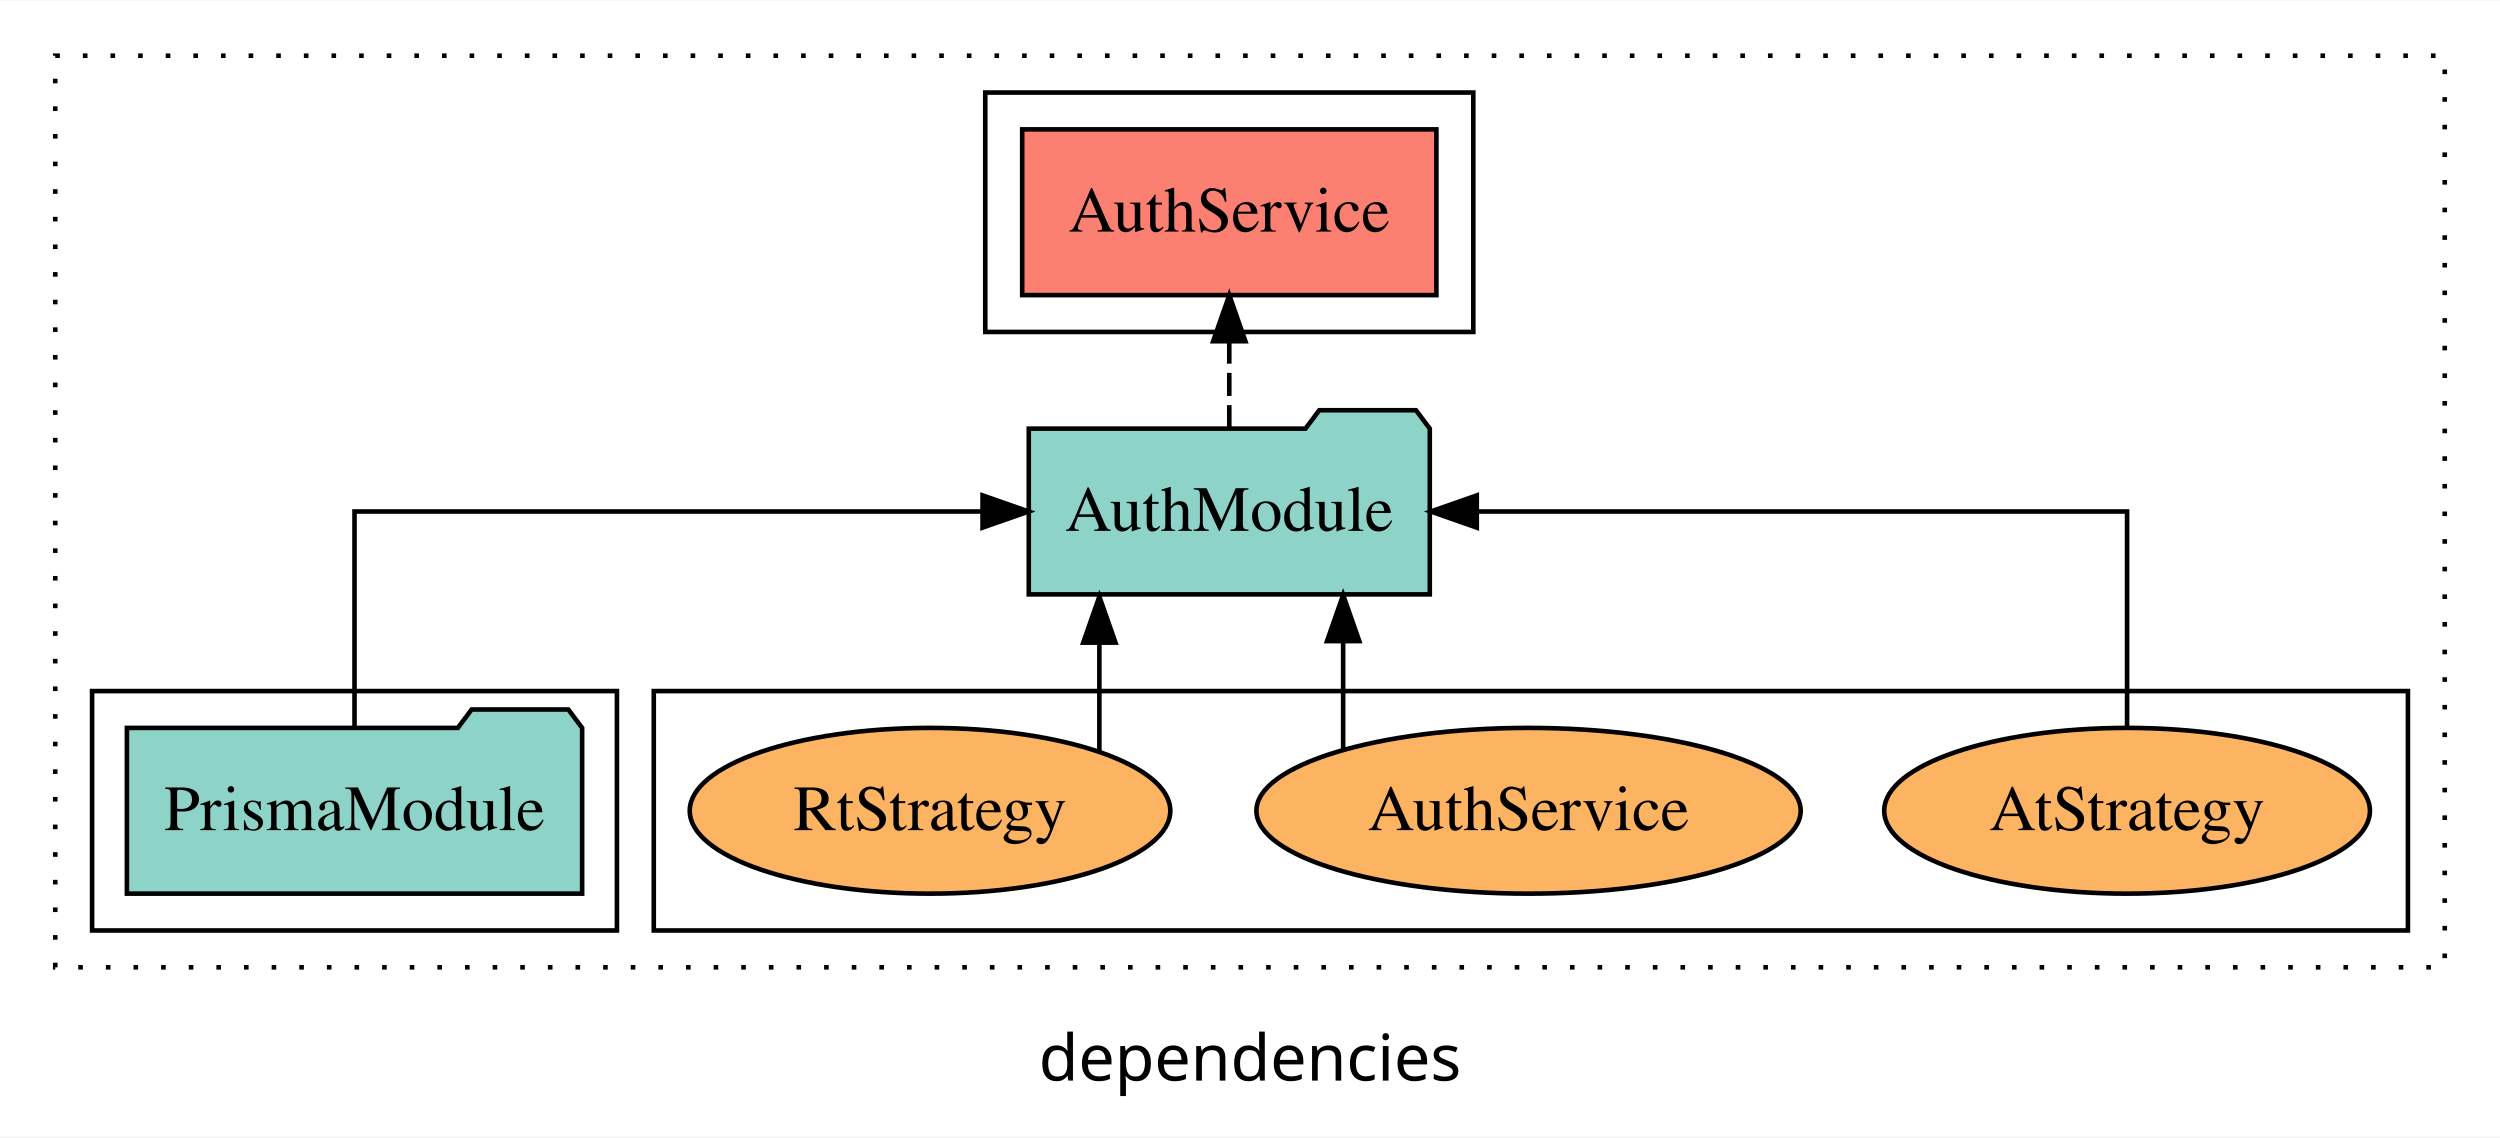
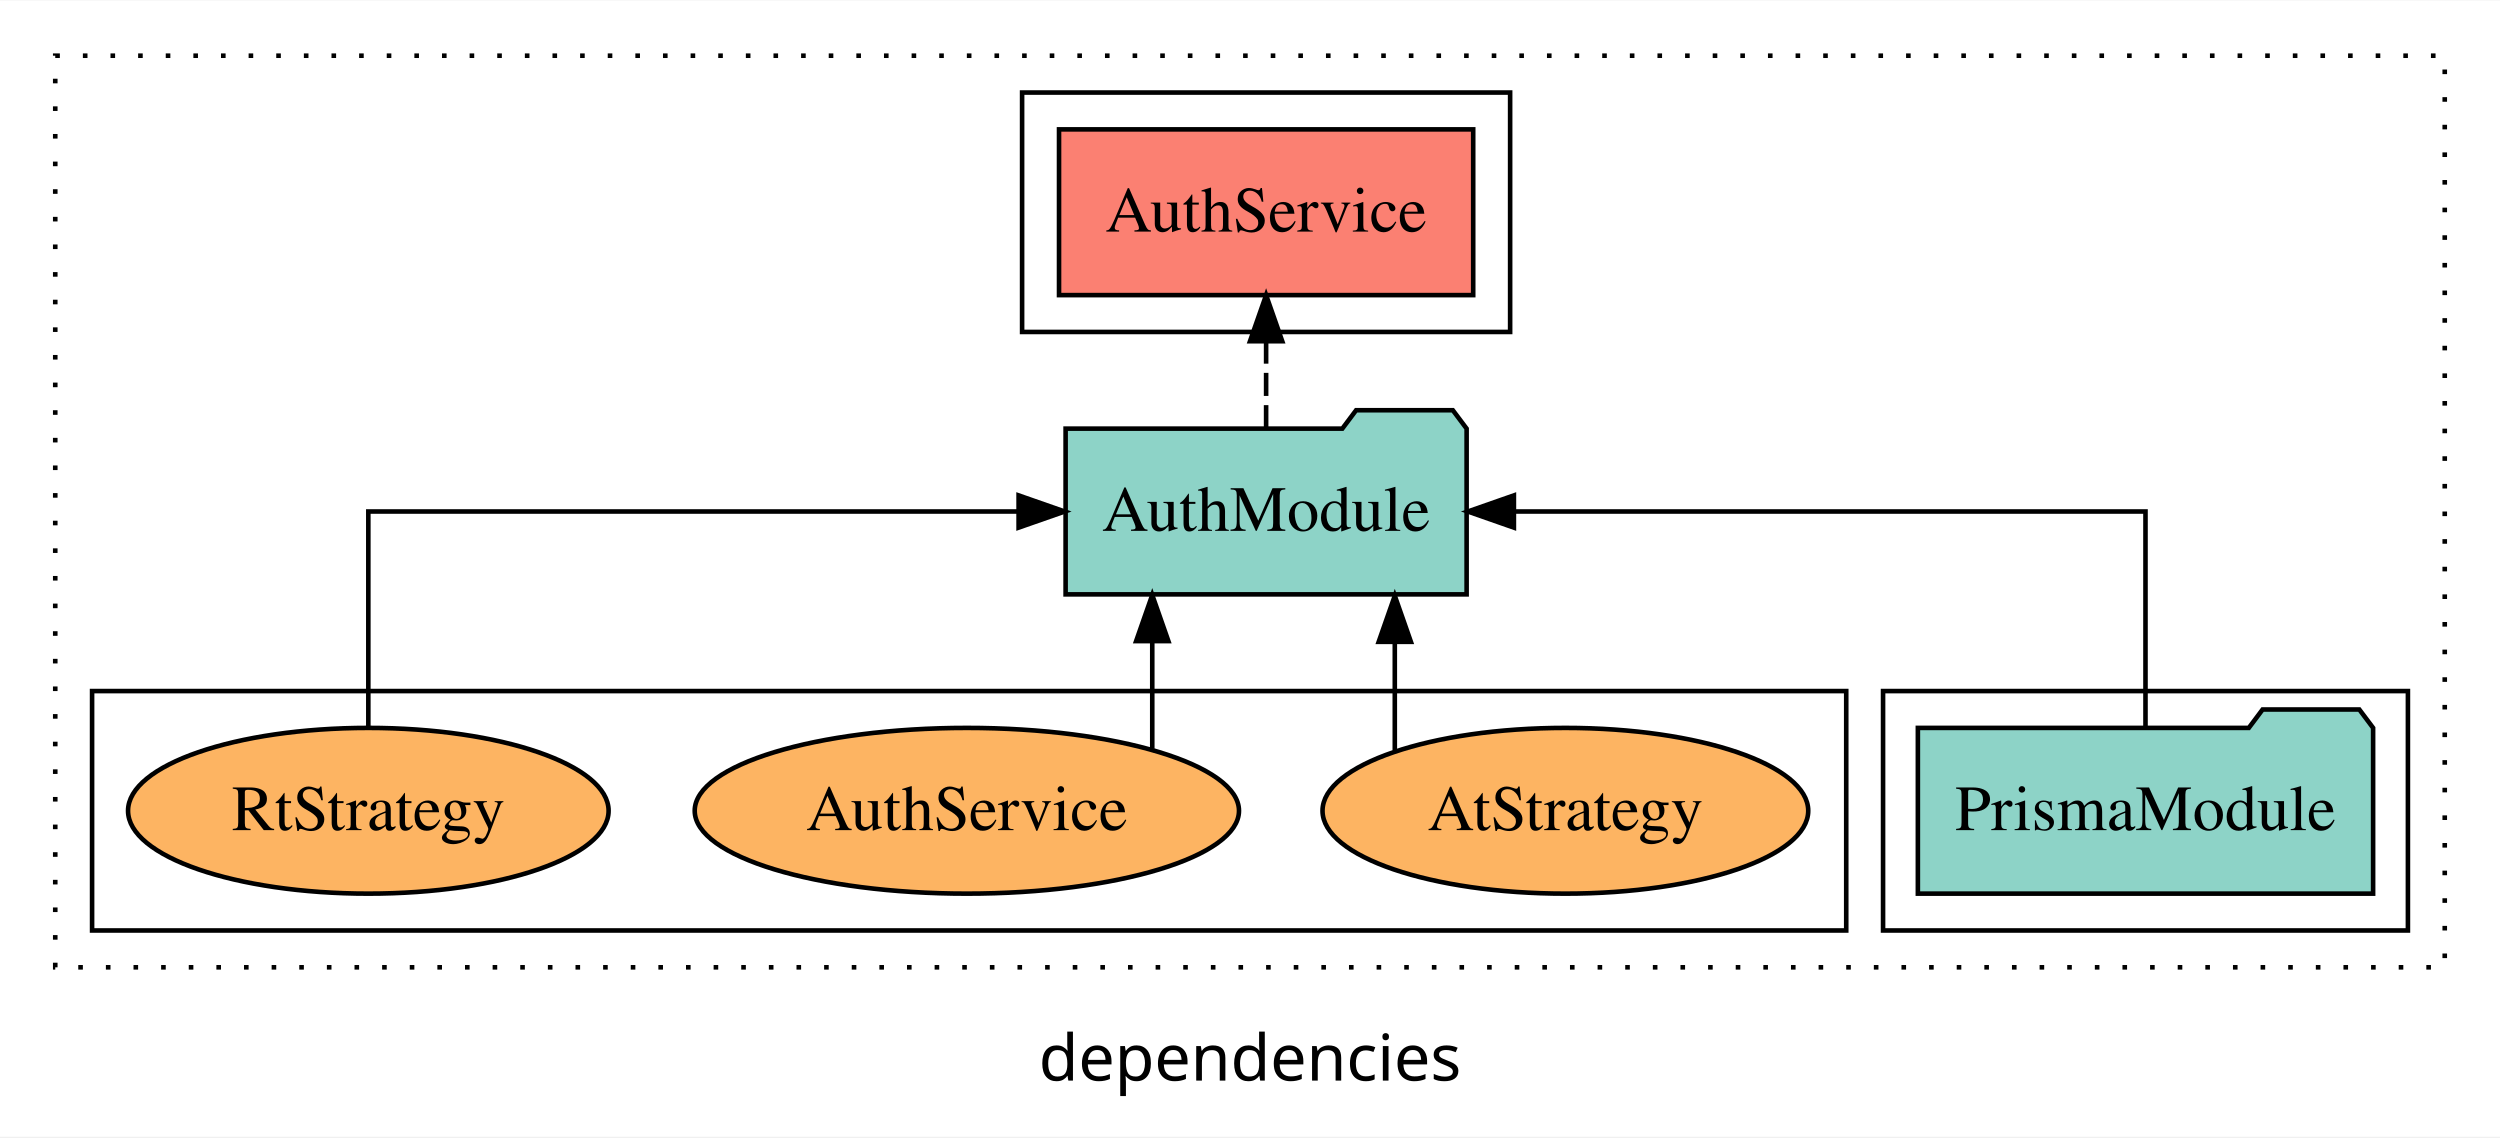
<svg xmlns="http://www.w3.org/2000/svg" width="543pt" height="247pt" viewBox="0.00 0.00 543.00 246.80">
  <g id="graph0" class="graph" transform="scale(1 1) rotate(0) translate(4 242.8)">
    <polygon fill="white" stroke="transparent" points="-4,4 -4,-242.8 539,-242.8 539,4 -4,4" />
    <text text-anchor="middle" x="267.5" y="-8.2" font-family="sans-serif" font-size="14.00">dependencies</text>
    <g id="clust1" class="cluster">
      <polygon fill="none" stroke="black" stroke-dasharray="1,5" points="8,-32.8 8,-230.8 527,-230.8 527,-32.8 8,-32.8" />
    </g>
    <g id="clust4" class="cluster">
-       <polygon fill="none" stroke="black" points="210,-170.8 210,-222.8 316,-222.8 316,-170.8 210,-170.8" />
+       <polygon fill="none" stroke="black" points="218,-170.8 218,-222.8 324,-222.8 324,-170.8 218,-170.8" />
+     </g>
+     <g id="clust3" class="cluster">
+       <polygon fill="none" stroke="black" points="405,-40.8 405,-92.8 519,-92.8 519,-40.8 405,-40.8" />
    </g>
    <g id="clust6" class="cluster">
-       <polygon fill="none" stroke="black" points="138,-40.8 138,-92.8 519,-92.8 519,-40.8 138,-40.8" />
-     </g>
-     <g id="clust3" class="cluster">
-       <polygon fill="none" stroke="black" points="16,-40.8 16,-92.8 130,-92.8 130,-40.8 16,-40.8" />
+       <polygon fill="none" stroke="black" points="16,-40.8 16,-92.8 397,-92.8 397,-40.8 16,-40.8" />
    </g>
    <g id="node1" class="node">
-       <polygon fill="#8dd3c7" stroke="black" points="122.44,-84.8 119.44,-88.8 98.44,-88.8 95.44,-84.8 23.56,-84.8 23.56,-48.8 122.44,-48.8 122.44,-84.8" />
-       <text text-anchor="middle" x="73" y="-62.6" font-family="Times,serif" font-size="14.00">PrismaModule</text>
+       <polygon fill="#8dd3c7" stroke="black" points="511.44,-84.8 508.44,-88.8 487.44,-88.8 484.44,-84.8 412.56,-84.8 412.56,-48.8 511.44,-48.8 511.44,-84.8" />
+       <text text-anchor="middle" x="462" y="-62.6" font-family="Times,serif" font-size="14.00">PrismaModule</text>
    </g>
    <g id="node2" class="node">
-       <polygon fill="#8dd3c7" stroke="black" points="306.55,-149.8 303.55,-153.8 282.55,-153.8 279.55,-149.8 219.45,-149.8 219.45,-113.8 306.55,-113.8 306.55,-149.8" />
-       <text text-anchor="middle" x="263" y="-127.6" font-family="Times,serif" font-size="14.00">AuthModule</text>
+       <polygon fill="#8dd3c7" stroke="black" points="314.55,-149.8 311.55,-153.8 290.55,-153.8 287.55,-149.8 227.45,-149.8 227.45,-113.8 314.55,-113.8 314.55,-149.8" />
+       <text text-anchor="middle" x="271" y="-127.6" font-family="Times,serif" font-size="14.00">AuthModule</text>
    </g>
    <g id="edge1" class="edge">
-       <path fill="none" stroke="black" d="M73,-84.91C73,-104.14 73,-131.8 73,-131.8 73,-131.8 209.41,-131.8 209.41,-131.8" />
-       <polygon fill="black" stroke="black" points="209.41,-135.3 219.41,-131.8 209.41,-128.3 209.41,-135.3" />
+       <path fill="none" stroke="black" d="M462,-84.91C462,-104.14 462,-131.8 462,-131.8 462,-131.8 324.82,-131.8 324.82,-131.8" />
+       <polygon fill="black" stroke="black" points="324.82,-128.3 314.82,-131.8 324.82,-135.3 324.82,-128.3" />
    </g>
    <g id="node3" class="node">
-       <polygon fill="#fb8072" stroke="black" points="307.98,-214.8 218.02,-214.8 218.02,-178.8 307.98,-178.8 307.98,-214.8" />
-       <text text-anchor="middle" x="263" y="-192.6" font-family="Times,serif" font-size="14.00">AuthService </text>
+       <polygon fill="#fb8072" stroke="black" points="315.98,-214.8 226.02,-214.8 226.02,-178.8 315.98,-178.8 315.98,-214.8" />
+       <text text-anchor="middle" x="271" y="-192.6" font-family="Times,serif" font-size="14.00">AuthService </text>
    </g>
    <g id="edge2" class="edge">
-       <path fill="none" stroke="black" stroke-dasharray="5,2" d="M263,-149.91C263,-149.91 263,-168.79 263,-168.79" />
-       <polygon fill="black" stroke="black" points="259.5,-168.79 263,-178.79 266.5,-168.79 259.5,-168.79" />
+       <path fill="none" stroke="black" stroke-dasharray="5,2" d="M271,-149.91C271,-149.91 271,-168.79 271,-168.79" />
+       <polygon fill="black" stroke="black" points="267.5,-168.79 271,-178.79 274.5,-168.79 267.5,-168.79" />
    </g>
    <g id="node4" class="node">
-       <ellipse fill="#fdb462" stroke="black" cx="458" cy="-66.8" rx="52.75" ry="18" />
-       <text text-anchor="middle" x="458" y="-62.6" font-family="Times,serif" font-size="14.00">AtStrategy</text>
+       <ellipse fill="#fdb462" stroke="black" cx="336" cy="-66.8" rx="52.75" ry="18" />
+       <text text-anchor="middle" x="336" y="-62.6" font-family="Times,serif" font-size="14.00">AtStrategy</text>
    </g>
    <g id="edge3" class="edge">
-       <path fill="none" stroke="black" d="M458,-84.91C458,-104.14 458,-131.8 458,-131.8 458,-131.8 316.76,-131.8 316.76,-131.8" />
-       <polygon fill="black" stroke="black" points="316.76,-128.3 306.76,-131.8 316.76,-135.3 316.76,-128.3" />
+       <path fill="none" stroke="black" d="M298.95,-79.95C298.95,-79.95 298.95,-103.49 298.95,-103.49" />
+       <polygon fill="black" stroke="black" points="295.45,-103.49 298.95,-113.49 302.45,-103.49 295.45,-103.49" />
    </g>
    <g id="node5" class="node">
-       <ellipse fill="#fdb462" stroke="black" cx="328" cy="-66.8" rx="59.11" ry="18" />
-       <text text-anchor="middle" x="328" y="-62.6" font-family="Times,serif" font-size="14.00">AuthService</text>
+       <ellipse fill="#fdb462" stroke="black" cx="206" cy="-66.8" rx="59.11" ry="18" />
+       <text text-anchor="middle" x="206" y="-62.6" font-family="Times,serif" font-size="14.00">AuthService</text>
    </g>
    <g id="edge4" class="edge">
-       <path fill="none" stroke="black" d="M287.73,-80.27C287.73,-80.27 287.73,-103.66 287.73,-103.66" />
-       <polygon fill="black" stroke="black" points="284.23,-103.66 287.73,-113.66 291.23,-103.66 284.23,-103.66" />
+       <path fill="none" stroke="black" d="M246.27,-80.27C246.27,-80.27 246.27,-103.66 246.27,-103.66" />
+       <polygon fill="black" stroke="black" points="242.77,-103.66 246.27,-113.66 249.77,-103.66 242.77,-103.66" />
    </g>
    <g id="node6" class="node">
-       <ellipse fill="#fdb462" stroke="black" cx="198" cy="-66.8" rx="52.19" ry="18" />
-       <text text-anchor="middle" x="198" y="-62.6" font-family="Times,serif" font-size="14.00">RtStrategy</text>
+       <ellipse fill="#fdb462" stroke="black" cx="76" cy="-66.8" rx="52.19" ry="18" />
+       <text text-anchor="middle" x="76" y="-62.6" font-family="Times,serif" font-size="14.00">RtStrategy</text>
    </g>
    <g id="edge5" class="edge">
-       <path fill="none" stroke="black" d="M234.78,-79.64C234.78,-79.64 234.78,-103.32 234.78,-103.32" />
-       <polygon fill="black" stroke="black" points="231.28,-103.32 234.78,-113.32 238.28,-103.32 231.28,-103.32" />
+       <path fill="none" stroke="black" d="M76,-84.91C76,-104.14 76,-131.8 76,-131.8 76,-131.8 217.24,-131.8 217.24,-131.8" />
+       <polygon fill="black" stroke="black" points="217.24,-135.3 227.24,-131.8 217.24,-128.3 217.24,-135.3" />
    </g>
  </g>
</svg>
